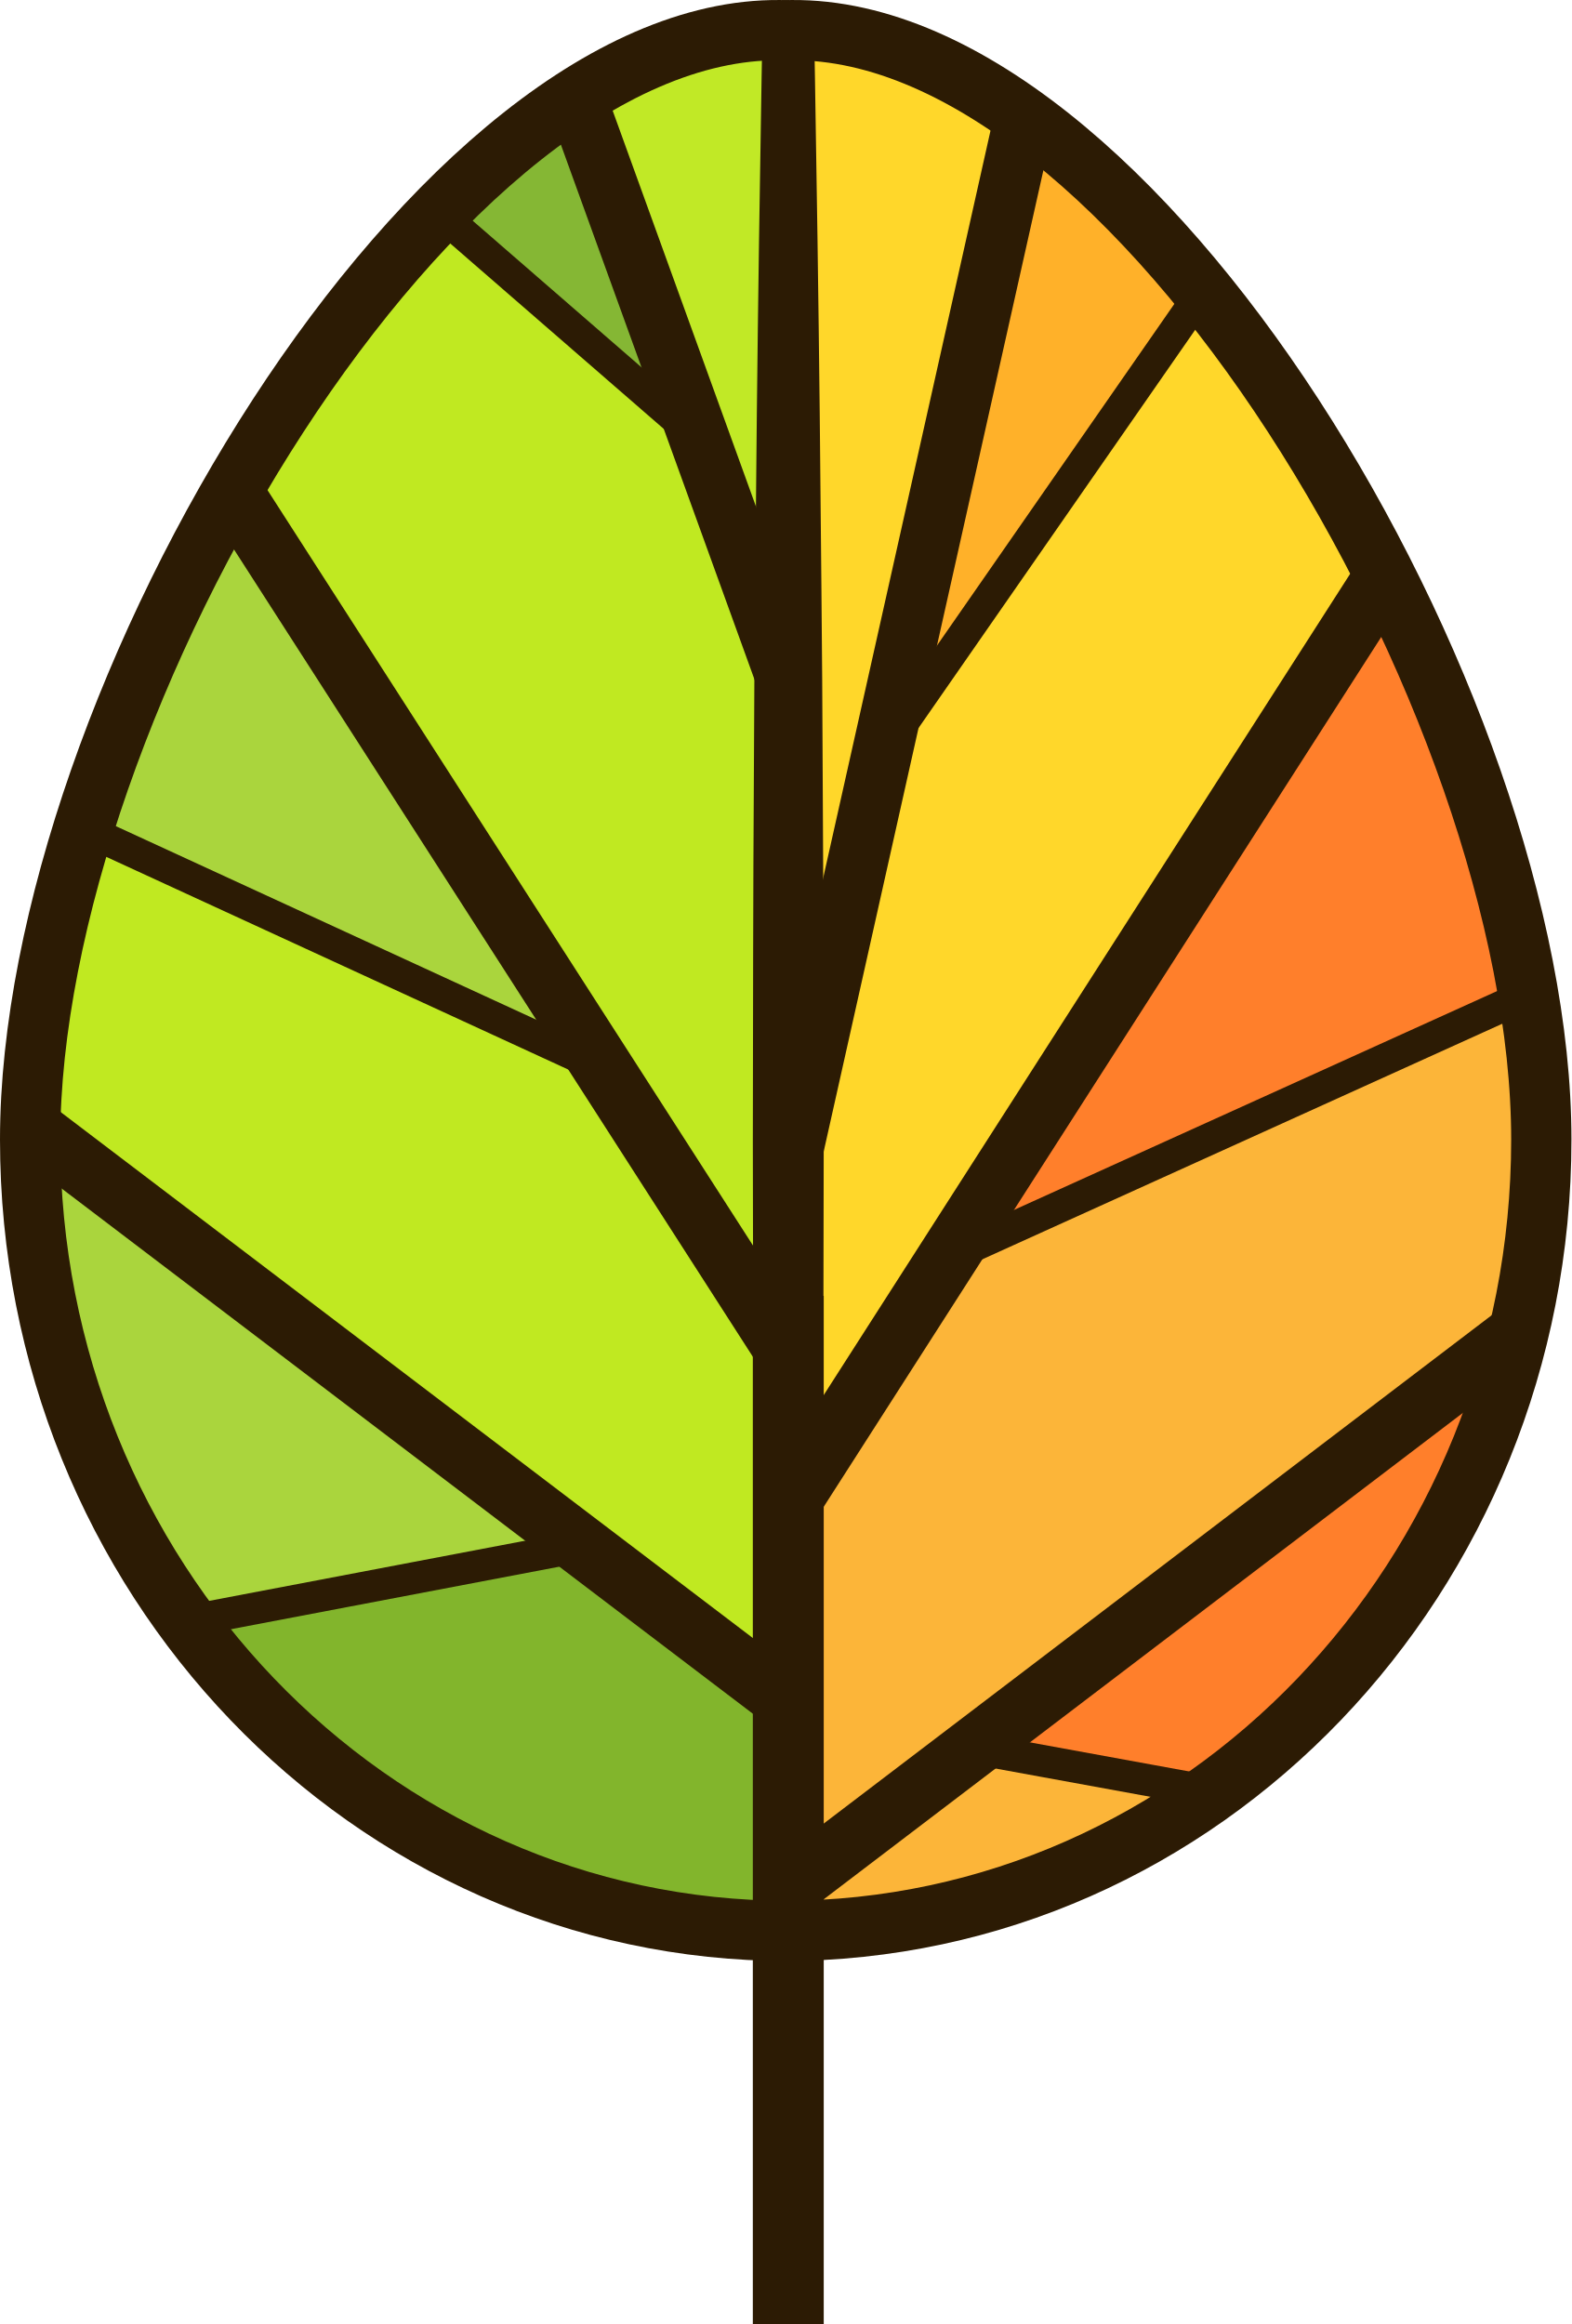
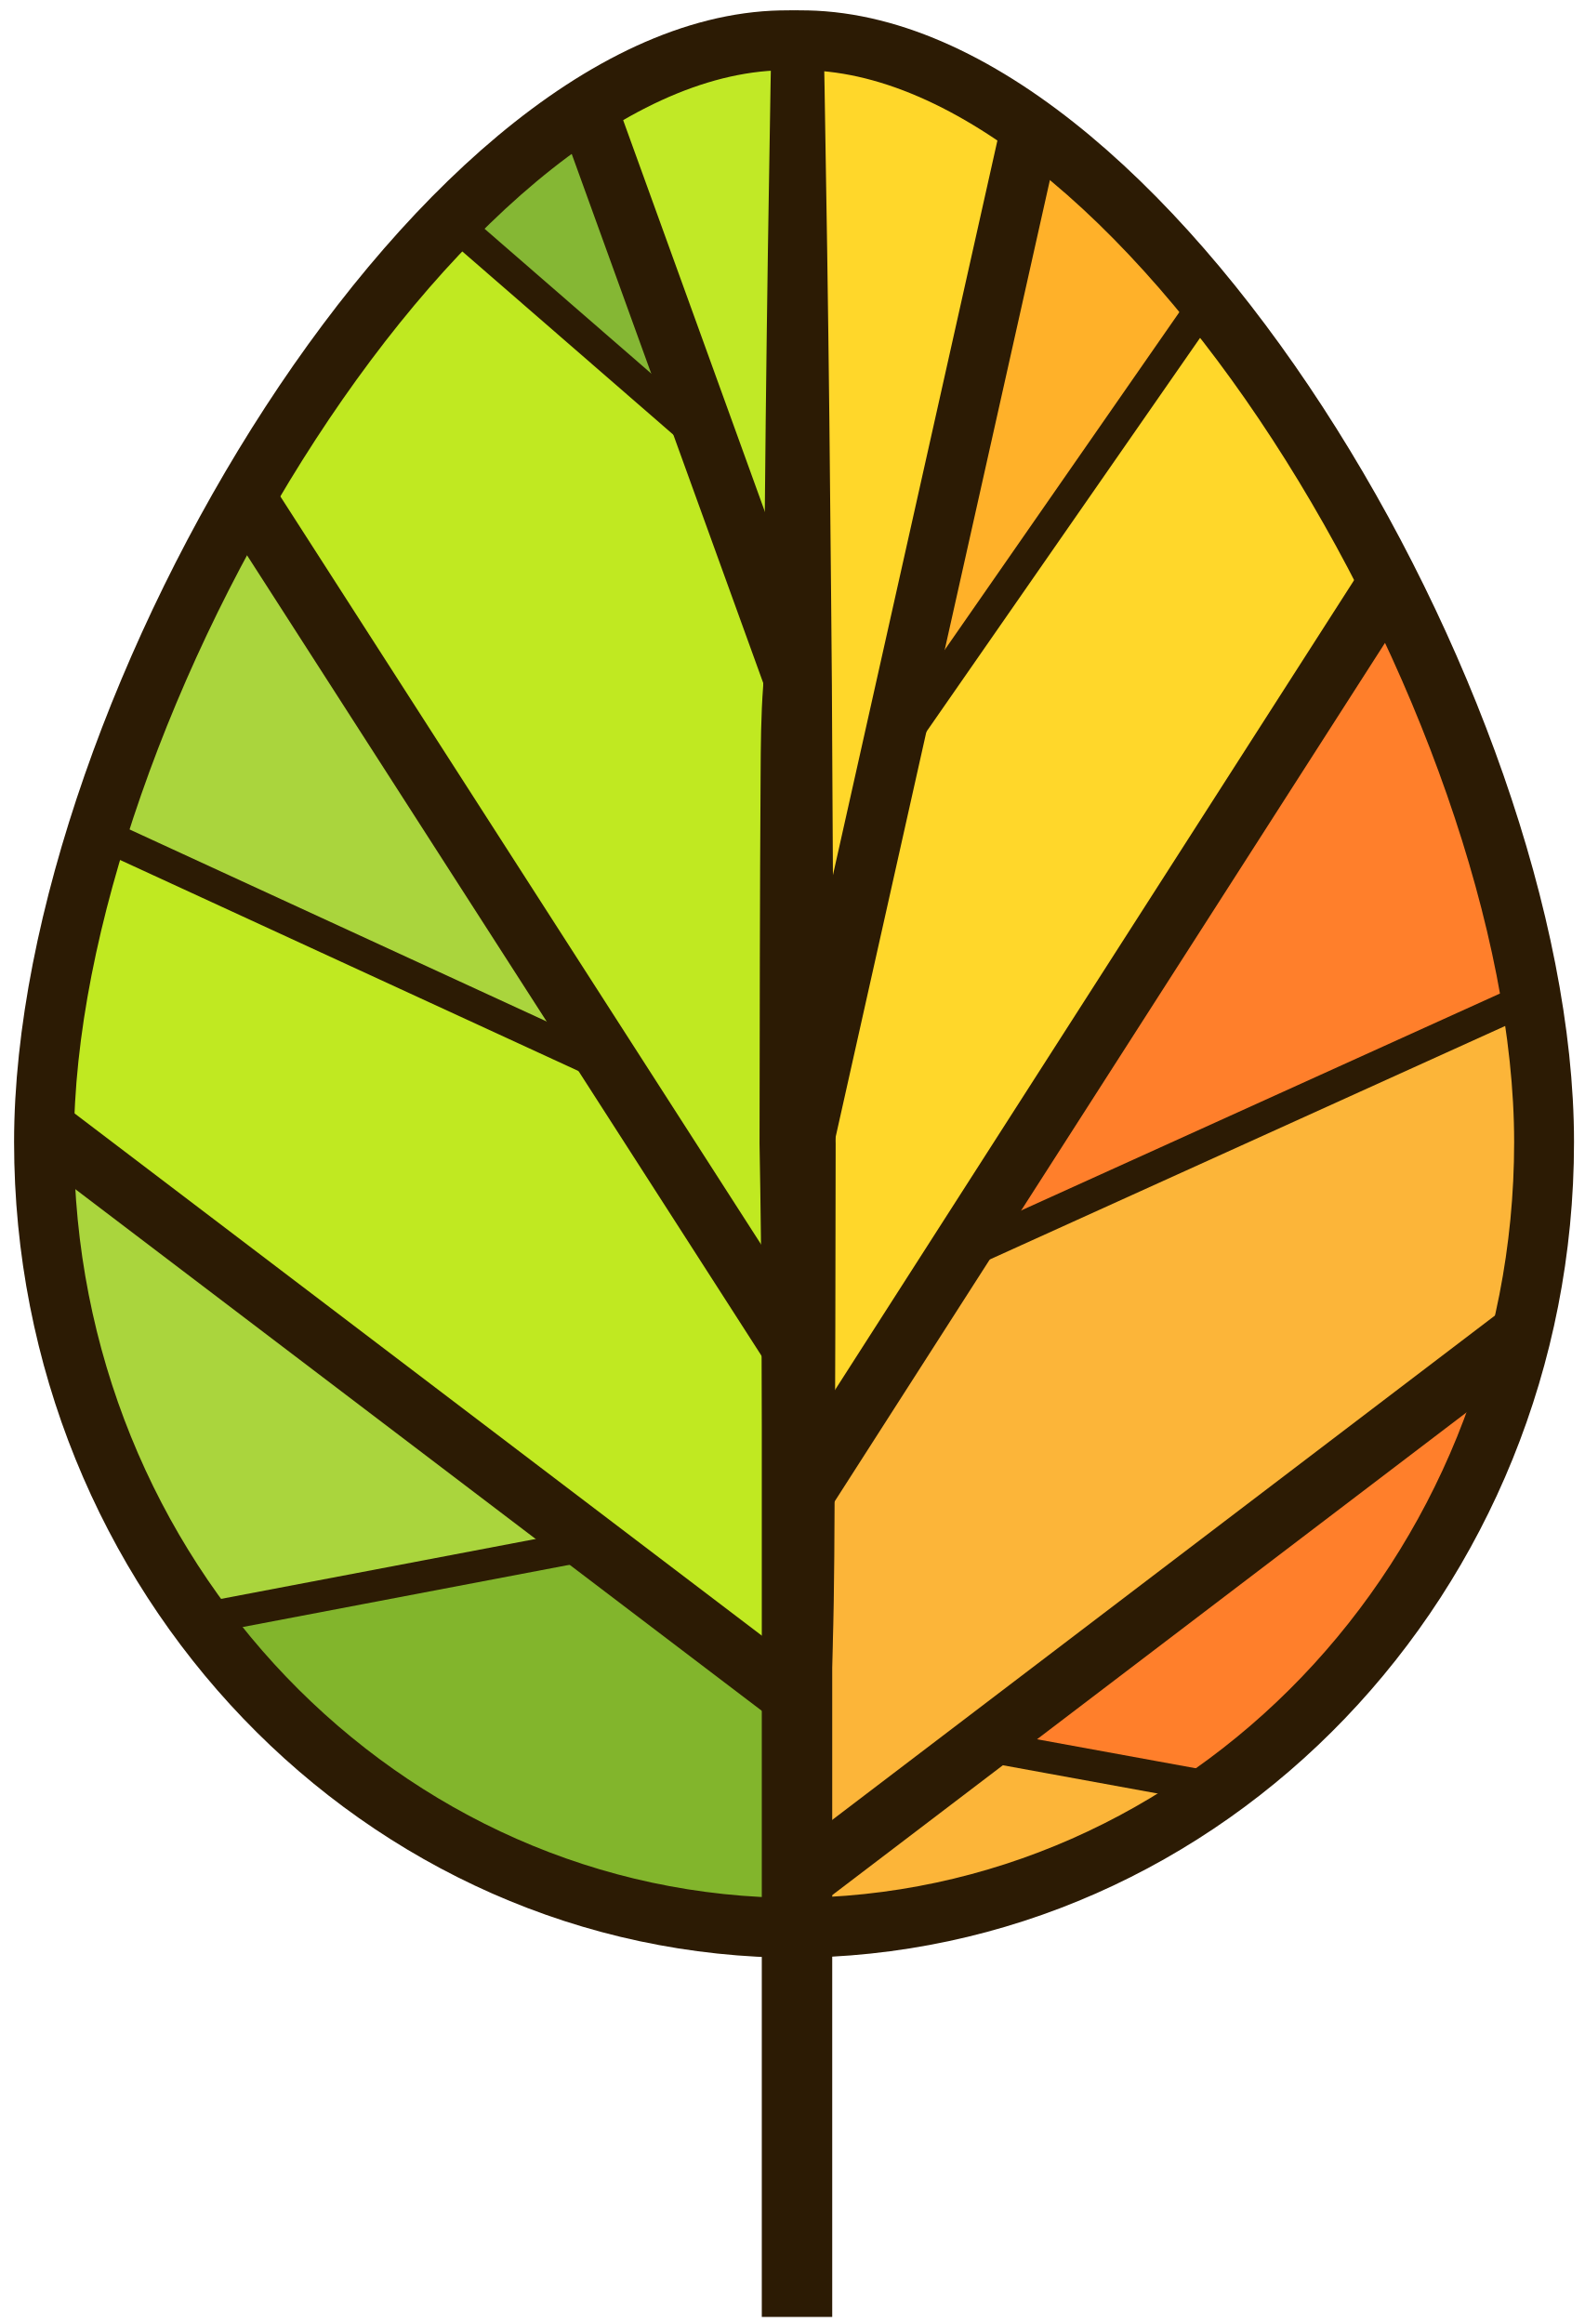
- <svg xmlns="http://www.w3.org/2000/svg" version="1.1" x="0px" y="0px" width="443.24" height="655.524" viewBox="0 0 443.24 655.524" enable-background="new 0 0 828 702" xml:space="preserve" id="svg2">
+ <svg xmlns="http://www.w3.org/2000/svg" version="1.1" x="0px" y="0px" width="450" height="660" viewBox="0 0 450 660" enable-background="new 0 0 828 702" xml:space="preserve" id="svg2">
  <defs id="defs74" />
-   <g id="Layer_22_copy" transform="translate(-186.14,-20.47564)">
-     <polygon points="437.334,222.13 428.42,261.945 422,275.667 411.333,275.667 408.481,29.04 442.558,35.475 471.568,51.144 472.553,64.826 464.109,102.538 451.209,160.157 " id="polygon5" style="fill:#ffd72a" />
-     <path d="m 478.002,58.667 25,21.668 c 0,0 17.579,16.397 18.29,17.243 0.711,0.846 1.499,8.71 1.499,8.71 0,0 -8.952,12.885 -8.831,12.71 0.121,-0.175 -25.525,36.737 -25.525,36.737 l -27.438,39.492 -12.994,14.106 29.999,-150.666 z" id="path7" style="fill:#ffb129" />
-     <polygon points="440.517,229.667 526.289,103.64 552.672,140.451 574.869,179.058 414,431.334 410.668,329.333 " id="polygon9" style="fill:#ffd72a" />
-     <path d="m 466.004,366.666 c 0,0 0.668,-7.333 1.334,-8.333 C 468.004,357.333 576.769,188 576.769,188 l 26.292,57.536 14.364,55.342 -151.421,65.788 z" id="path11" style="fill:#ff7f2b" />
-     <path d="m 458.044,373.087 c 0.955,-0.434 159.762,-68.389 159.762,-68.389 l 3.074,34.195 -2.068,34.194 -9.936,27.534 L 414,542.666 l 0,-101 44.044,-68.579 z" id="path13" style="fill:#fcb539" />
-     <polygon points="605.006,410.666 599.76,438.758 570.162,486.249 534.795,524.666 469.006,511.666 " id="polygon15" style="fill:#ff7f2b" />
-     <path d="m 411.741,556.332 c 1.004,-0.667 54.004,-42.582 54.004,-42.582 l 60.525,14.23 -38.191,23.019 -61.334,14.123 -15.004,-8.79 z" id="path17" style="fill:#fcb539" />
-     <polygon points="407.04,499.682 407.04,563.665 336.124,552.017 284.005,524.666 257.21,499.682 238.829,477.812 349.491,456.738 " id="polygon19" style="fill:#82b52c" />
-     <polygon points="342.671,455.002 197.005,344.203 199.471,389.309 221.671,456.738 237.004,475.299 " id="polygon21" style="fill:#aad53d" />
-     <polygon points="404.455,399.669 407.04,494.001 198.672,334.668 199.643,293.664 206.74,264.021 209.957,253.25 354.462,319.05 " id="polygon23" style="fill:#c0e921" />
-     <polygon points="227.484,206.689 251.626,167.612 352.671,316.161 212.006,253.25 " id="polygon25" style="fill:#aad53d" />
-     <polygon points="404.455,209.333 404.455,386 253.674,158.937 278.049,118.21 303.915,86.583 313.007,80.334 378.537,139.992 " id="polygon27" style="fill:#c0e921" />
-     <polygon points="315.673,80.334 332.34,65.002 349.944,51.783 377.143,126.924 374.007,130.777 " id="polygon29" style="fill:#85b734" />
-     <polygon points="354.007,48.054 375.007,36.668 404.455,31.335 404.455,172.668 400.673,178.002 " id="polygon31" style="fill:#c1e926" />
-   </g>
-   <g id="line_art_brown" transform="translate(-186.14,-20.47564)">
-     <g id="Layer_4">
-       <path stroke-miterlimit="10" d="m 407.04,29.04 c 98.551,-4.08 213.84,189.607 213.84,312.879 0,123.272 -95.739,223.203 -213.84,223.203" id="path35" style="fill:none;stroke:#2c1b04;stroke-width:17;stroke-miterlimit:10" />
-       <g id="Layer_4_copy">
-         <path stroke-miterlimit="10" d="M 408.481,29.04 C 309.929,24.96 194.64,218.647 194.64,341.919 c 0,123.272 95.739,223.203 213.841,223.203" id="path38" style="fill:none;stroke:#2c1b04;stroke-width:17;stroke-miterlimit:10" />
-       </g>
-     </g>
-     <g id="Layer_8_copy_2">
-       <path d="m 399.151,498.016 c 0.165,16.869 0.328,33.534 0.488,49.926 0.355,32.783 0.832,64.474 1.343,94.525 0.102,5.831 0.207,11.574 0.313,17.274 4.781,-0.252 9.581,-0.316 14.38,-0.405 0.104,-5.568 0.206,-11.177 0.306,-16.869 0.511,-30.052 0.987,-61.742 1.343,-94.525 0.16,-16.392 0.323,-33.057 0.488,-49.926 0.152,-16.87 0.289,-33.944 0.355,-51.156 0.224,-34.422 0.255,-69.391 0.311,-104.359 -0.054,-34.969 -0.071,-69.938 -0.296,-104.36 -0.044,-8.605 -0.089,-17.177 -0.133,-25.706 -0.072,-8.529 -0.145,-17.015 -0.216,-25.45 -0.163,-16.87 -0.324,-33.535 -0.483,-49.926 -0.355,-32.783 -0.83,-64.474 -1.339,-94.525 -0.082,-4.668 -0.166,-9.282 -0.25,-13.869 -4.856,0.277 -9.711,0.438 -14.564,0.297 -0.083,4.489 -0.165,9.005 -0.245,13.572 -0.509,30.051 -0.983,61.742 -1.339,94.525 -0.159,16.392 -0.32,33.057 -0.483,49.926 -0.072,8.435 -0.144,16.921 -0.216,25.45 -0.044,8.528 -0.088,17.1 -0.132,25.706 -0.225,34.422 -0.242,69.391 -0.296,104.36 0.057,34.969 0.087,69.938 0.311,104.359 0.064,17.211 0.201,34.286 0.354,51.156 z" id="path41" style="fill:#2c1b04" />
-       <g id="Layer_8_copy_2_1_">
-         <line stroke-miterlimit="10" x1="408.481" y1="676" x2="408.48" y2="386" id="line44" style="fill:none;stroke:#2c1b04;stroke-width:20;stroke-linejoin:round;stroke-miterlimit:10" />
-       </g>
-     </g>
-     <g id="Layer_12">
-       <line stroke-miterlimit="10" x1="407.04" y1="499.682" x2="194.675" y2="338.313" id="line47" style="fill:none;stroke:#2c1b04;stroke-width:17;stroke-miterlimit:10" />
-       <line stroke-miterlimit="10" x1="408.481" y1="553.129" x2="614.469" y2="396.364" id="line49" style="fill:none;stroke:#2c1b04;stroke-width:17;stroke-miterlimit:10" />
-       <line stroke-miterlimit="10" x1="408.48" y1="445.329" x2="576.769" y2="182.781" id="line51" style="fill:none;stroke:#2c1b04;stroke-width:17;stroke-miterlimit:10" />
-       <line stroke-miterlimit="10" x1="408.481" y1="403" x2="251.626" y2="158.937" id="line53" style="fill:none;stroke:#2c1b04;stroke-width:17;stroke-miterlimit:10" />
-       <line stroke-miterlimit="10" x1="408.481" y1="351" x2="475.065" y2="53.603" id="line55" style="fill:none;stroke:#2c1b04;stroke-width:17;stroke-miterlimit:10" />
-       <line stroke-miterlimit="10" x1="408.48" y1="213.5" x2="348.595" y2="48.054" id="line57" style="fill:none;stroke:#2c1b04;stroke-width:17;stroke-miterlimit:10" />
-     </g>
-     <g id="Layer_13">
-       <line stroke-miterlimit="10" x1="461.5" y1="513.75" x2="529.25" y2="526.125" id="line60" style="fill:none;stroke:#2c1b04;stroke-width:9;stroke-miterlimit:10" />
-       <line stroke-miterlimit="10" x1="349.491" y1="456.738" x2="237.5" y2="478.065" id="line62" style="fill:none;stroke:#2c1b04;stroke-width:9;stroke-miterlimit:10" />
-       <line stroke-miterlimit="10" x1="359" y1="323" x2="207.5" y2="253.25" id="line64" style="fill:none;stroke:#2c1b04;stroke-width:9;stroke-miterlimit:10" />
-       <line stroke-miterlimit="10" x1="383.402" y1="144.216" x2="309.843" y2="80.334" id="line66" style="fill:none;stroke:#2c1b04;stroke-width:9;stroke-miterlimit:10" />
-       <line stroke-miterlimit="10" x1="434.97" y1="232.688" x2="525.396" y2="102.538" id="line68" style="fill:none;stroke:#2c1b04;stroke-width:9;stroke-miterlimit:10" />
-       <line stroke-miterlimit="10" x1="452.165" y1="375.75" x2="617.425" y2="300.877" id="line70" style="fill:none;stroke:#2c1b04;stroke-width:9;stroke-miterlimit:10" />
-     </g>
-   </g>
+   <polygon transform="translate(-182.14,-18.00005)" points="472.553,64.826 464.109,102.538 451.209,160.157 437.334,222.13 428.42,261.945 422,275.667 411.333,275.667 408.481,29.04 442.558,35.475 471.568,51.144 " id="polygon5" style="fill:#ffd72a" />
+   <path transform="matrix(1,0,0,1,0,0)" d="M296.0 41.0L321.155 62.716C321.155 62.716 338.784 79.149 339.497 79.997C340.21 80.845 341.0 88.727 341.0 88.727C341.0 88.727 332.023 101.64 332.144 101.465C332.265 101.289 306.547 138.283 306.547 138.283L279.031 177.863L266.0 192.0L296.0 41.0Z" id="path7" style="fill:#ffb129" />
+   <polygon transform="translate(-182.14,-18.00005)" points="410.668,329.333 440.517,229.667 526.289,103.64 552.672,140.451 574.869,179.058 414,431.334 " id="polygon9" style="fill:#ffd72a" />
+   <path transform="matrix(1,0,0,1,0,0)" d="M284.0 349.0C284.0 349.0 284.666 341.653 285.33 340.651C285.994 339.65 394.457 170.0 394.457 170.0L420.676 227.644L435.0 283.089L284.0 349.0Z" id="path11" style="fill:#ff7f2b" />
+   <path transform="matrix(1,0,0,1,0,0)" d="M276.0 355.0C277.025 354.964 435.924 287.0 435.924 287.0L439.0 321.2L436.931 355.398L426.989 382.936L232.0 525.0L232.0 423.986L276.0 355.0Z" id="path13" style="fill:#fcb539" />
+   <polygon transform="translate(-182.14,-18.00005)" points="570.162,486.249 534.795,524.666 469.006,511.666 605.006,410.666 599.76,438.758 " id="polygon15" style="fill:#ff7f2b" />
+   <path transform="matrix(1,0,0,1,0,0)" d="M230.0 538.0C231.008 537.611 284.226 496.0 284.226 496.0L345.0 510.127L306.652 532.979L245.066 547.0L230.0 538.0Z" id="path17" style="fill:#fcb539" />
+   <polygon transform="translate(-182.14,-18.00005)" points="284.005,524.666 257.21,499.682 238.829,477.812 349.491,456.738 407.04,499.682 407.04,563.665 336.124,552.017 " id="polygon19" style="fill:#82b52c" />
+   <polygon transform="translate(-182.14,-18.00005)" points="199.471,389.309 221.671,456.738 237.004,475.299 342.671,455.002 197.005,344.203 " id="polygon21" style="fill:#aad53d" />
+   <polygon transform="translate(-182.14,-18.00005)" points="199.643,293.664 206.74,264.021 209.957,253.25 354.462,319.05 404.455,399.669 407.04,494.001 198.672,334.668 " id="polygon23" style="fill:#c0e921" />
+   <polygon transform="translate(-182.14,-18.00005)" points="251.626,167.612 352.671,316.161 212.006,253.25 227.484,206.689 " id="polygon25" style="fill:#aad53d" />
+   <polygon transform="translate(-182.14,-18.00005)" points="278.049,118.21 303.915,86.583 313.007,80.334 378.537,139.992 404.455,209.333 404.455,386 253.674,158.937 " id="polygon27" style="fill:#c0e921" />
+   <polygon transform="translate(-182.14,-18.00005)" points="349.944,51.783 377.143,126.924 374.007,130.777 315.673,80.334 332.34,65.002 " id="polygon29" style="fill:#85b734" />
+   <polygon transform="translate(-182.14,-18.00005)" points="404.455,31.335 404.455,172.668 400.673,178.002 354.007,48.054 375.007,36.668 " id="polygon31" style="fill:#c1e926" />
+   <path transform="matrix(1,0,0,1,0,0)" style="stroke:#2c1b04;stroke-width:17.0;stroke-miterlimit:10;fill:none" id="path35" d="M224.5 11.5C323.124 7.421 438.499 201.078 438.499 324.331C438.499 447.584 342.689 547.5 224.5 547.5" stroke-miterlimit="10" />
+   <path transform="matrix(1,0,0,1,0,0)" stroke-miterlimit="10" d="M226.5 11.5C127.868 7.421 12.5 201.078 12.5 324.331C12.512 447.584 108.317 547.5 226.5 547.5" id="path38" style="stroke:#2c1b04;stroke-width:17.0;stroke-miterlimit:10;fill:none" />
+   <path transform="matrix(1,0,0,1,0,0)" style="fill:#2c1b04" id="path41" d="M217.0 480.0C216.827 497.161 216.993 513.824 217.156 530.214C217.839 562.994 218.325 594.681 218.846 624.728C218.95 630.558 219.057 636.301 219.165 642.0C224.04 641.748 228.933 641.684 233.825 641.595C233.931 636.028 234.035 630.419 234.137 624.728C234.658 594.68 235.144 562.994 235.506 530.214C235.67 513.824 235.836 497.161 236.004 480.294C236.793 463.427 236.933 446.355 237.0 429.145C237.228 394.727 237.26 359.762 237.317 324.798C236.628 289.833 236.611 254.869 236.381 220.451C236.336 211.847 236.29 203.276 236.246 194.748C236.172 186.22 236.098 177.735 236.025 169.301C235.859 152.433 235.695 135.77 235.533 119.381C235.171 86.602 234.687 54.915 234.168 24.867C234.084 20.2 233.999 15.586 233.913 11.0C228.963 11.277 224.013 11.438 219.066 11.297C218.981 15.785 218.897 20.301 218.816 24.867C218.297 54.915 217.814 86.602 217.451 119.381C217.289 135.771 217.124 152.434 216.958 169.301C216.885 177.735 216.811 186.22 216.738 194.748C216.09 203.275 216.045 211.846 216.0 220.451C215.771 254.869 215.753 289.833 215.698 324.798C216.36 359.763 216.39 394.728 216.619 429.145C216.704 446.059 216.844 463.132 217.0 480.0Z" />
+   <line stroke-miterlimit="10" x1="226.341" y1="658" x2="226.34" y2="368" id="line44" style="fill:none;stroke:#2c1b04;stroke-width:20;stroke-linejoin:round;stroke-miterlimit:10" />
+   <line style="fill:none;stroke:#2c1b04;stroke-width:17;stroke-miterlimit:10" id="line47" y2="320.313" x2="12.535" y1="481.682" x1="224.9" stroke-miterlimit="10" />
+   <line style="fill:none;stroke:#2c1b04;stroke-width:17;stroke-miterlimit:10" id="line49" y2="378.364" x2="432.329" y1="535.129" x1="226.341" stroke-miterlimit="10" />
+   <line style="fill:none;stroke:#2c1b04;stroke-width:17;stroke-miterlimit:10" id="line51" y2="164.781" x2="394.629" y1="427.329" x1="226.34" stroke-miterlimit="10" />
+   <line style="fill:none;stroke:#2c1b04;stroke-width:17;stroke-miterlimit:10" id="line53" y2="140.937" x2="69.486" y1="385" x1="226.341" stroke-miterlimit="10" />
+   <line style="fill:none;stroke:#2c1b04;stroke-width:17;stroke-miterlimit:10" id="line55" y2="35.603" x2="292.925" y1="333" x1="226.341" stroke-miterlimit="10" />
+   <line style="fill:none;stroke:#2c1b04;stroke-width:17;stroke-miterlimit:10" id="line57" y2="30.054" x2="166.455" y1="195.5" x1="226.34" stroke-miterlimit="10" />
+   <line style="fill:none;stroke:#2c1b04;stroke-width:9;stroke-miterlimit:10" id="line60" y2="508.125" x2="347.11" y1="495.75" x1="279.36" stroke-miterlimit="10" />
+   <line style="fill:none;stroke:#2c1b04;stroke-width:9;stroke-miterlimit:10" id="line62" y2="460.065" x2="55.36" y1="438.738" x1="167.351" stroke-miterlimit="10" />
+   <line style="fill:none;stroke:#2c1b04;stroke-width:9;stroke-miterlimit:10" id="line64" y2="235.25" x2="25.36" y1="305" x1="176.86" stroke-miterlimit="10" />
+   <line style="fill:none;stroke:#2c1b04;stroke-width:9;stroke-miterlimit:10" id="line66" y2="62.334" x2="127.703" y1="126.216" x1="201.262" stroke-miterlimit="10" />
+   <line style="fill:none;stroke:#2c1b04;stroke-width:9;stroke-miterlimit:10" id="line68" y2="84.538" x2="343.256" y1="214.688" x1="252.83" stroke-miterlimit="10" />
+   <line style="fill:none;stroke:#2c1b04;stroke-width:9;stroke-miterlimit:10" id="line70" y2="282.877" x2="435.285" y1="357.75" x1="270.025" stroke-miterlimit="10" />
</svg>
